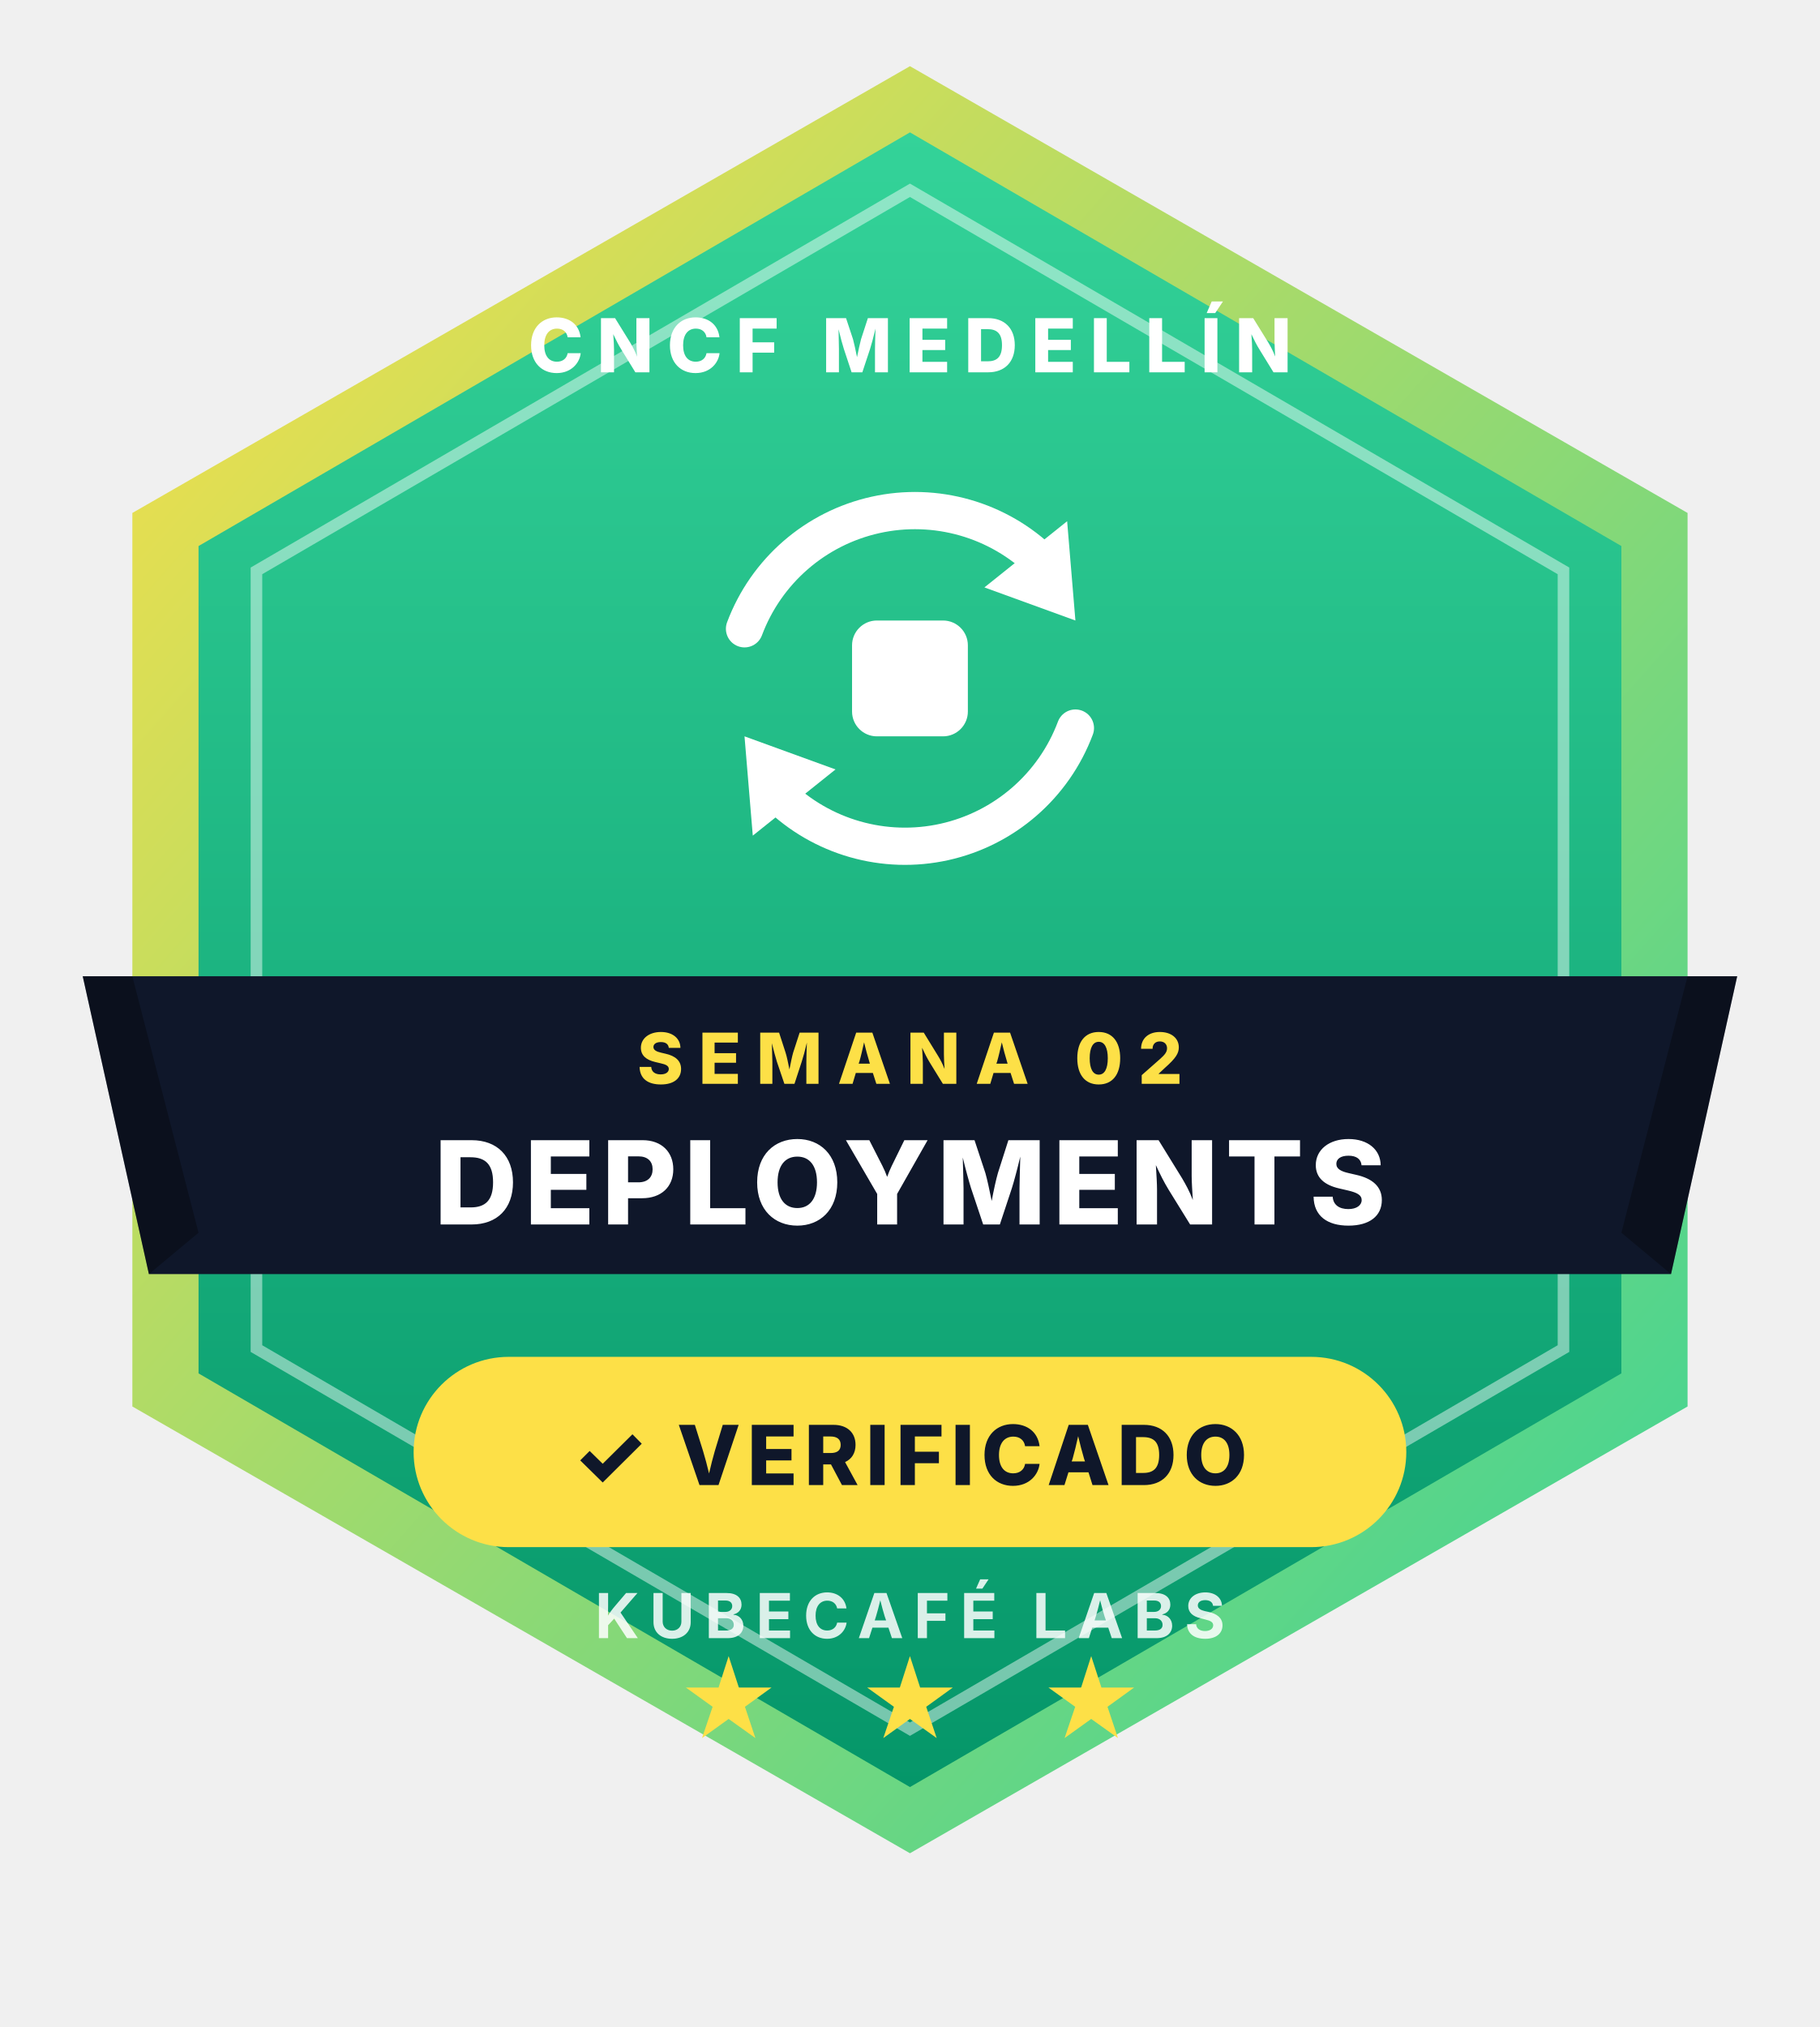
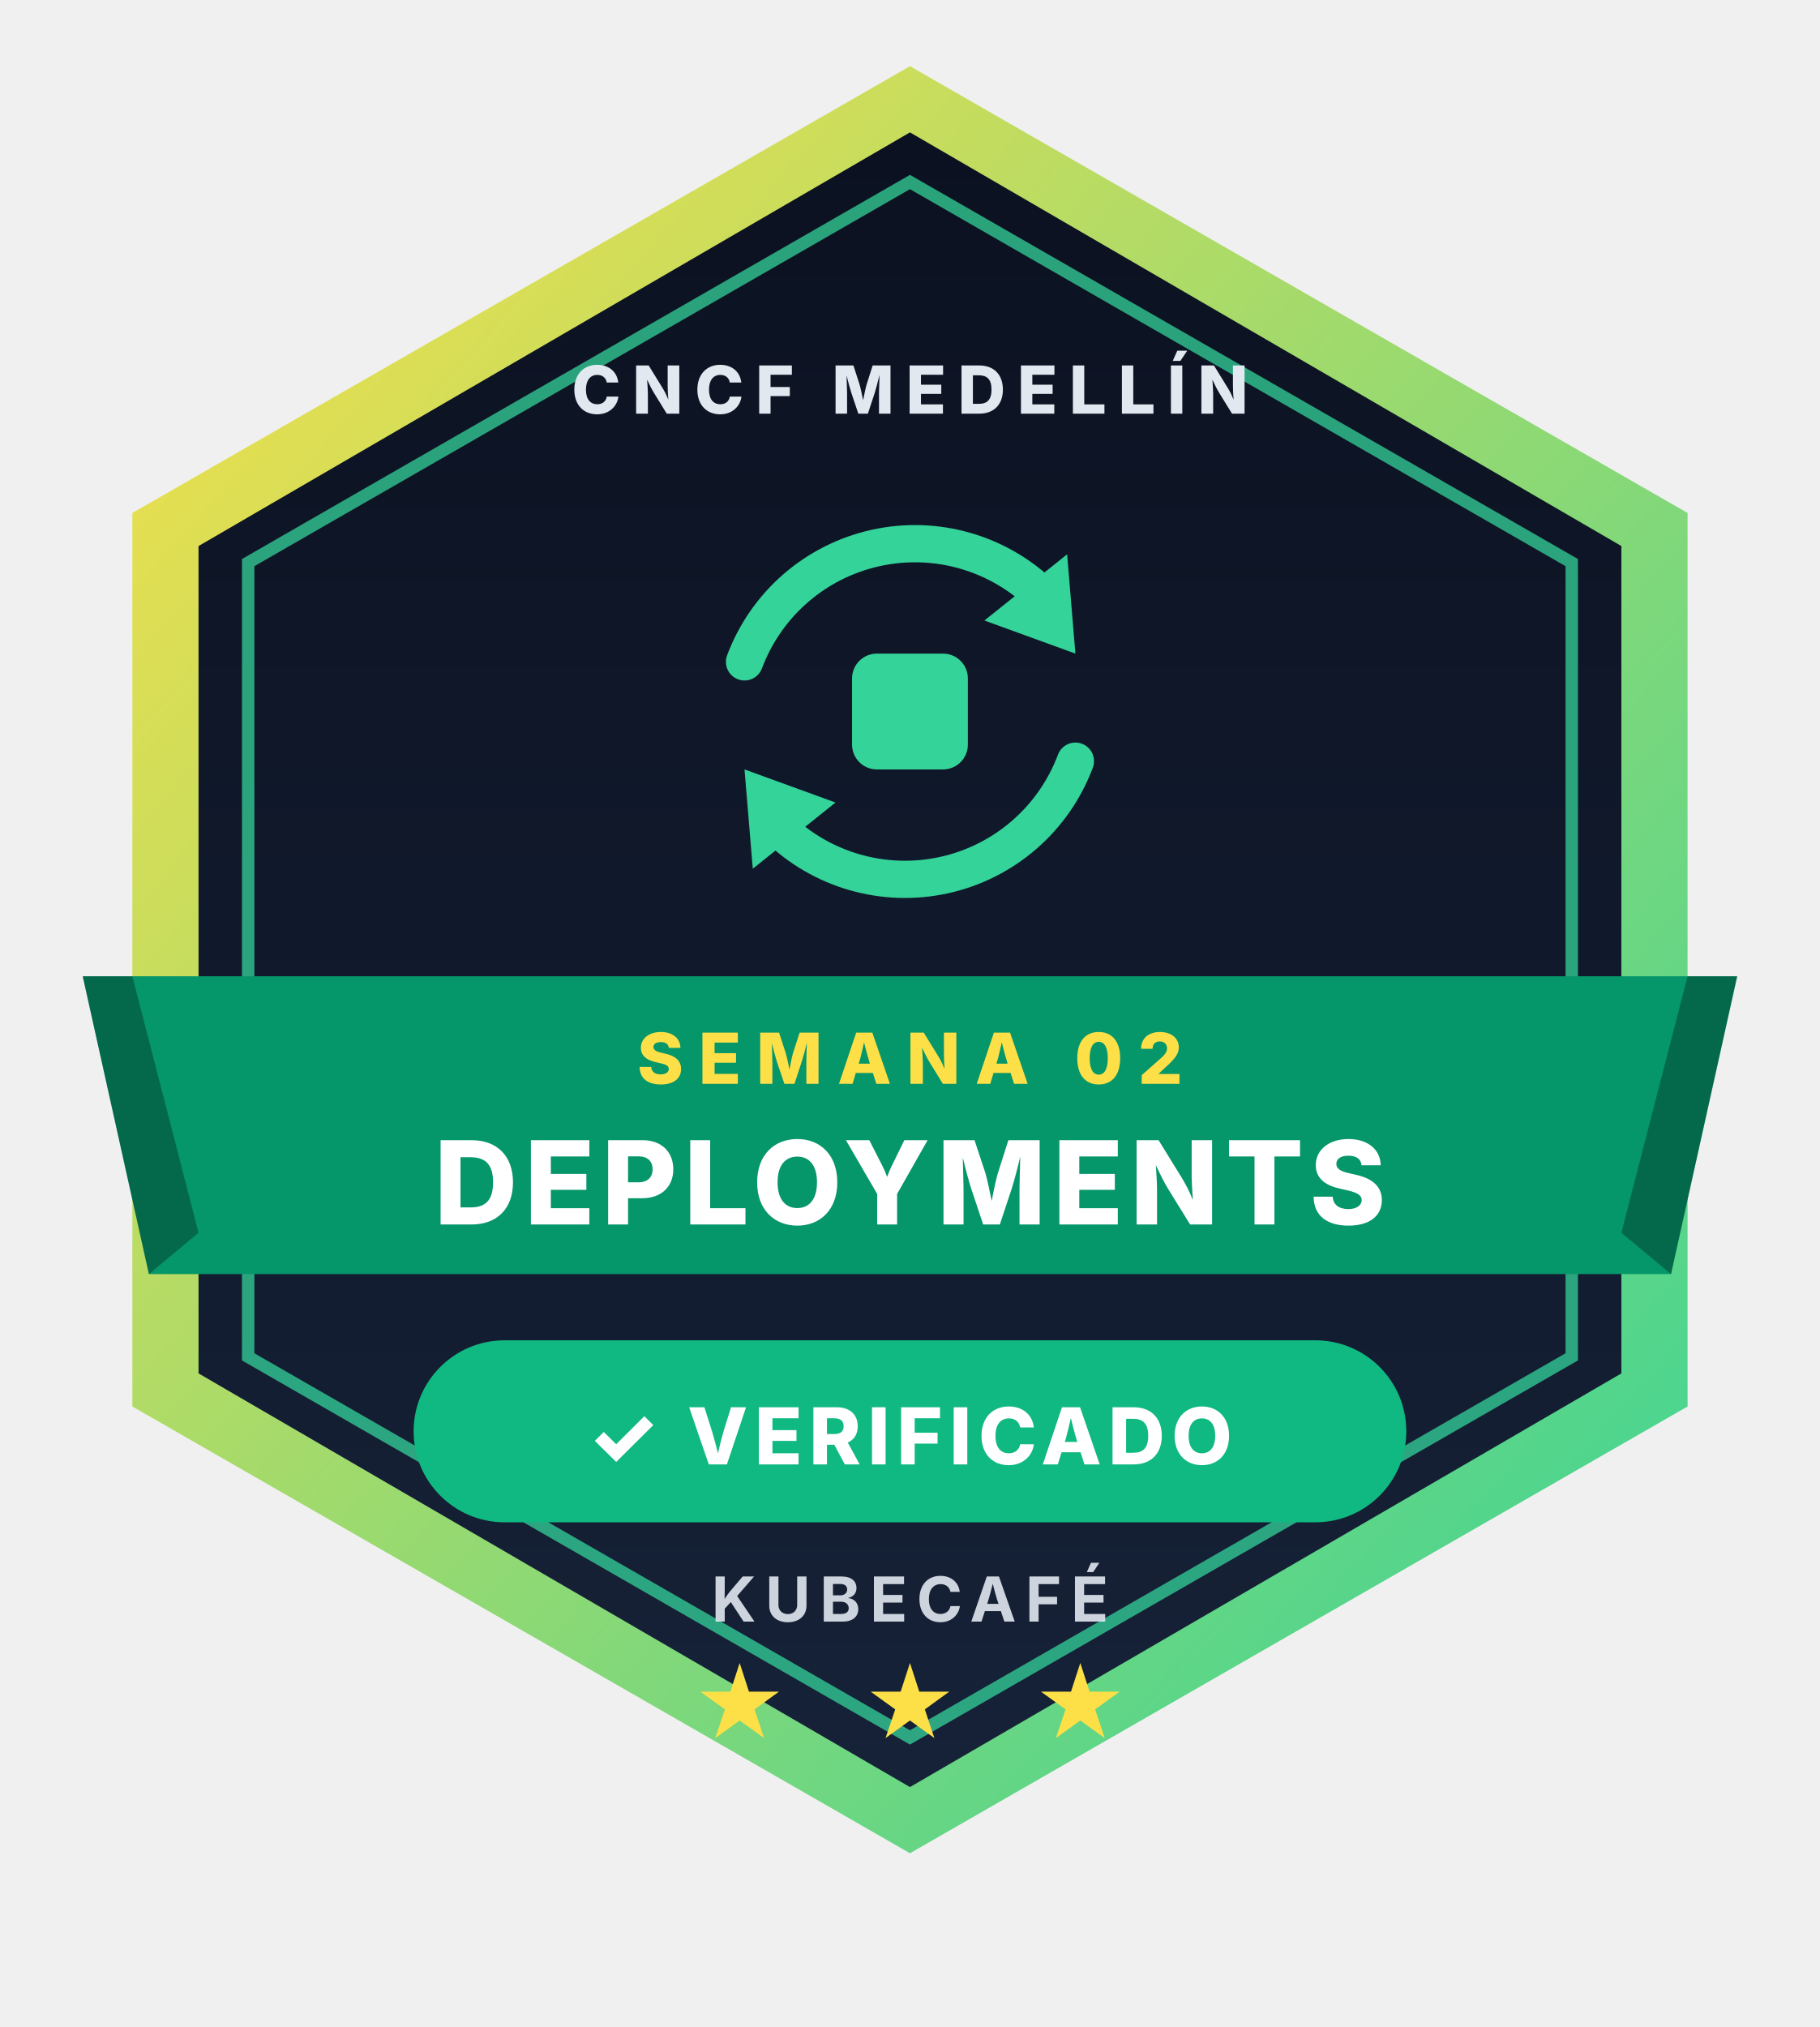
<svg xmlns="http://www.w3.org/2000/svg" viewBox="0 0 220 245" width="220" height="245">
  <defs>
    <linearGradient id="b_semana-02_completado" x1="0%" y1="0%" x2="100%" y2="100%">
      <stop offset="0%" stop-color="#FDE047" />
      <stop offset="100%" stop-color="#34D399" />
    </linearGradient>
    <linearGradient id="bg_semana-02_completado" x1="0%" y1="0%" x2="0%" y2="100%">
-       <stop offset="0%" stop-color="#34D399" />
-       <stop offset="100%" stop-color="#059669" />
+       <stop offset="0%" stop-color="#0B1120" />
+       <stop offset="100%" stop-color="#162238" />
    </linearGradient>
  </defs>
  <g opacity="1">
    <polygon points="110,8 204,62 204,170 110,224 16,170 16,62" fill="url(#b_semana-02_completado)" />
    <polygon points="110,16 196,66 196,166 110,216 24,166 24,66" fill="url(#bg_semana-02_completado)" />
-     <polygon points="110,23 189,69 189,163 110,209 31,163 31,69" fill="none" stroke="#FFFFFF" stroke-width="1.4" stroke-opacity="0.45" />
-     <text x="110" y="45" text-anchor="middle" font-family="system-ui,-apple-system,sans-serif" font-size="9" font-weight="800" fill="#FFFFFF" letter-spacing="1.6">CNCF MEDELLÍN</text>
-     <g color="#FFFFFF">
+     <polygon points="110,22 190,68 190,164 110,210 30,164 30,68" fill="none" stroke="#34D399" stroke-width="1.5" stroke-opacity="0.75" />
+     <text x="110" y="50" text-anchor="middle" font-family="system-ui,-apple-system,sans-serif" font-size="8" font-weight="800" fill="#E2E8F0" letter-spacing="1.4">CNCF MEDELLÍN</text>
+     <g color="#34D399" transform="translate(0, 4)">
      <path d="M90 76 a22 22 0 0 1 36 -8" fill="none" stroke="currentColor" stroke-width="4.5" stroke-linecap="round" />
      <polygon points="129,63 130,75 119,71" fill="currentColor" />
      <path d="M130 88 a22 22 0 0 1 -36 8" fill="none" stroke="currentColor" stroke-width="4.5" stroke-linecap="round" />
      <polygon points="91,101 90,89 101,93" fill="currentColor" />
      <rect x="103" y="75" width="14" height="14" rx="3" fill="currentColor" />
    </g>
-     <polygon points="10,118 210,118 202,154 18,154" fill="#0F172A" />
+     <polygon points="10,118 210,118 202,154 18,154" fill="#059669" />
    <polygon points="10,118 18,154 24,149 16,118" fill="#000000" opacity="0.3" />
    <polygon points="210,118 202,154 196,149 204,118" fill="#000000" opacity="0.3" />
    <text x="110" y="131" text-anchor="middle" font-family="system-ui,-apple-system,sans-serif" font-size="8.5" font-weight="800" fill="#FDE047" letter-spacing="1.8">SEMANA 02</text>
    <text x="110" y="148" text-anchor="middle" font-family="system-ui,-apple-system,sans-serif" font-size="14" font-weight="800" fill="#FFFFFF" letter-spacing="0.8">DEPLOYMENTS</text>
-     <rect x="50" y="164" width="120" height="23" rx="11.5" fill="#FDE047" />
-     <text x="110" y="179.5" text-anchor="middle" font-family="system-ui,-apple-system,sans-serif" font-size="10" font-weight="800" fill="#0F172A" letter-spacing="0.8">✓ VERIFICADO</text>
-     <text x="110" y="198" text-anchor="middle" font-family="system-ui,-apple-system,sans-serif" font-size="7.5" font-weight="700" fill="#FFFFFF" opacity="0.85" letter-spacing="1.2">KUBECAFÉ LABS</text>
-     <text x="110" y="210" text-anchor="middle" font-family="system-ui,-apple-system,sans-serif" font-size="12" fill="#FDE047" letter-spacing="3">★ ★ ★</text>
+     <rect x="50" y="162" width="120" height="22" rx="11" fill="#10B981" />
+     <text x="110" y="177" text-anchor="middle" font-family="system-ui,-apple-system,sans-serif" font-size="9.5" font-weight="800" fill="#FFFFFF" letter-spacing="0.8">✓ VERIFICADO</text>
+     <text x="110" y="196" text-anchor="middle" font-family="system-ui,-apple-system,sans-serif" font-size="7.5" font-weight="700" fill="#E2E8F0" opacity="0.9" letter-spacing="1.1">KUBECAFÉ</text>
+     <text x="110" y="210" text-anchor="middle" font-family="system-ui,-apple-system,sans-serif" font-size="11" fill="#FDE047" letter-spacing="3">★ ★ ★</text>
  </g>
</svg>
